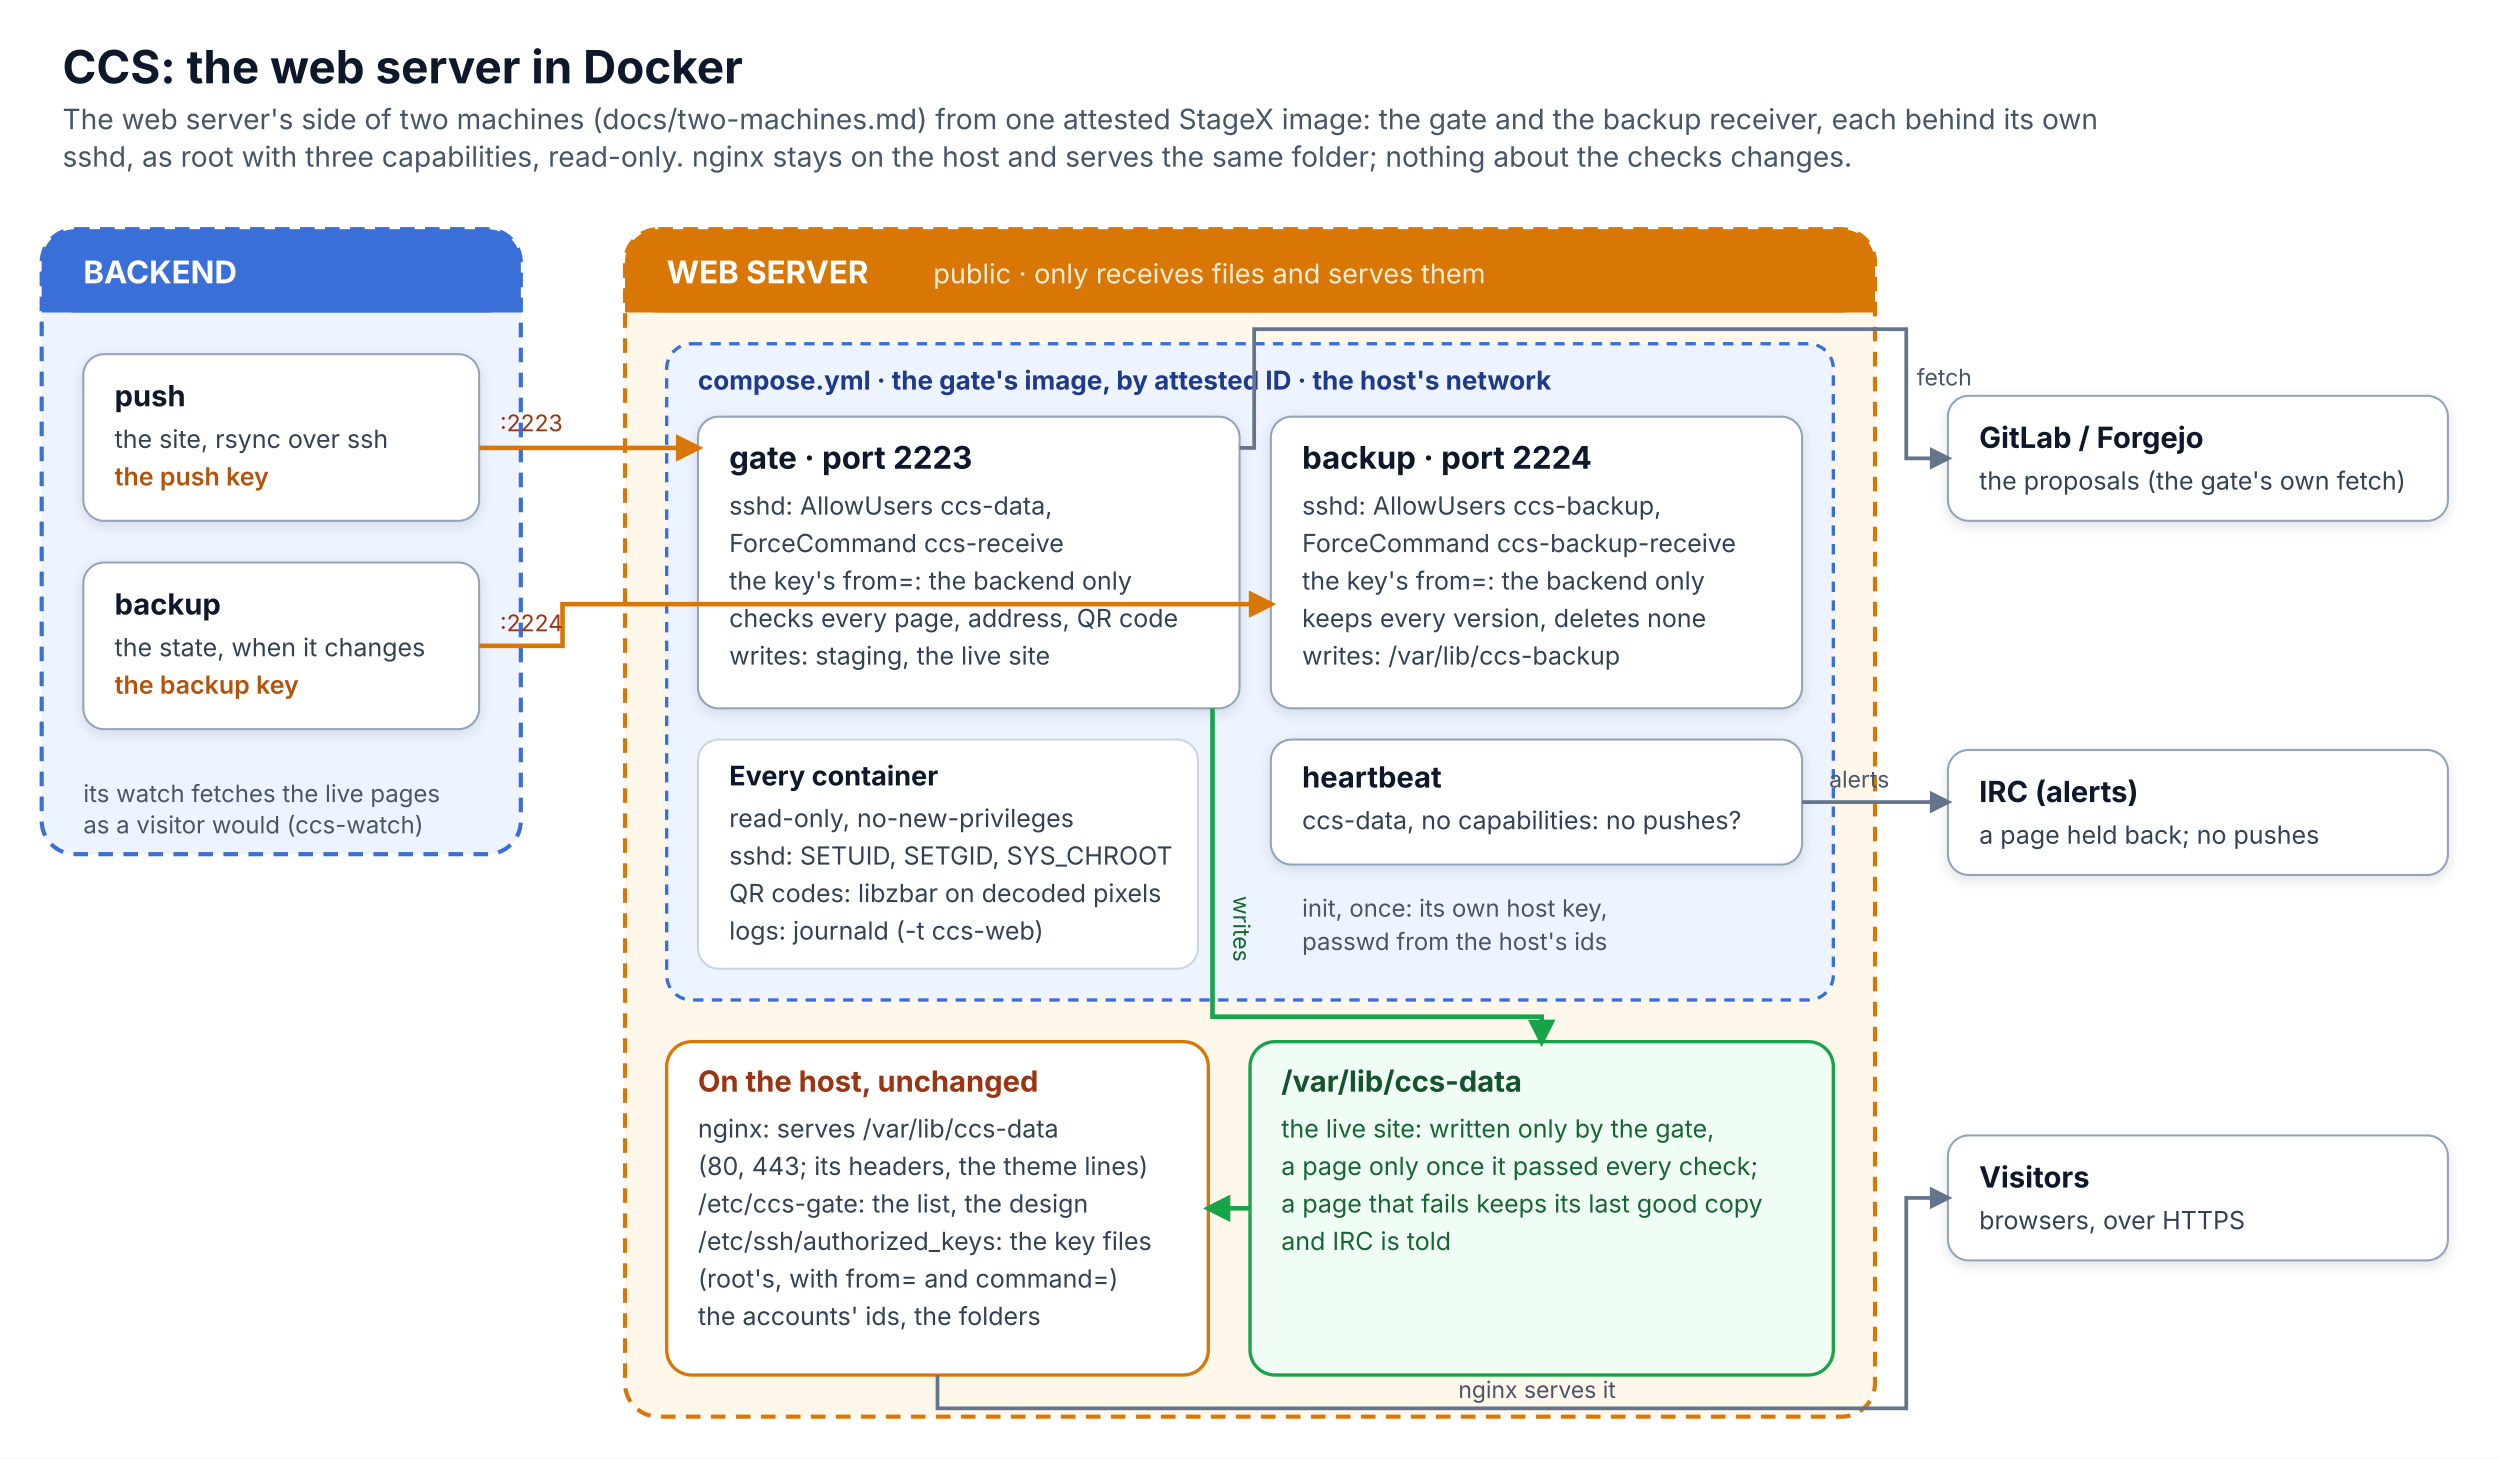
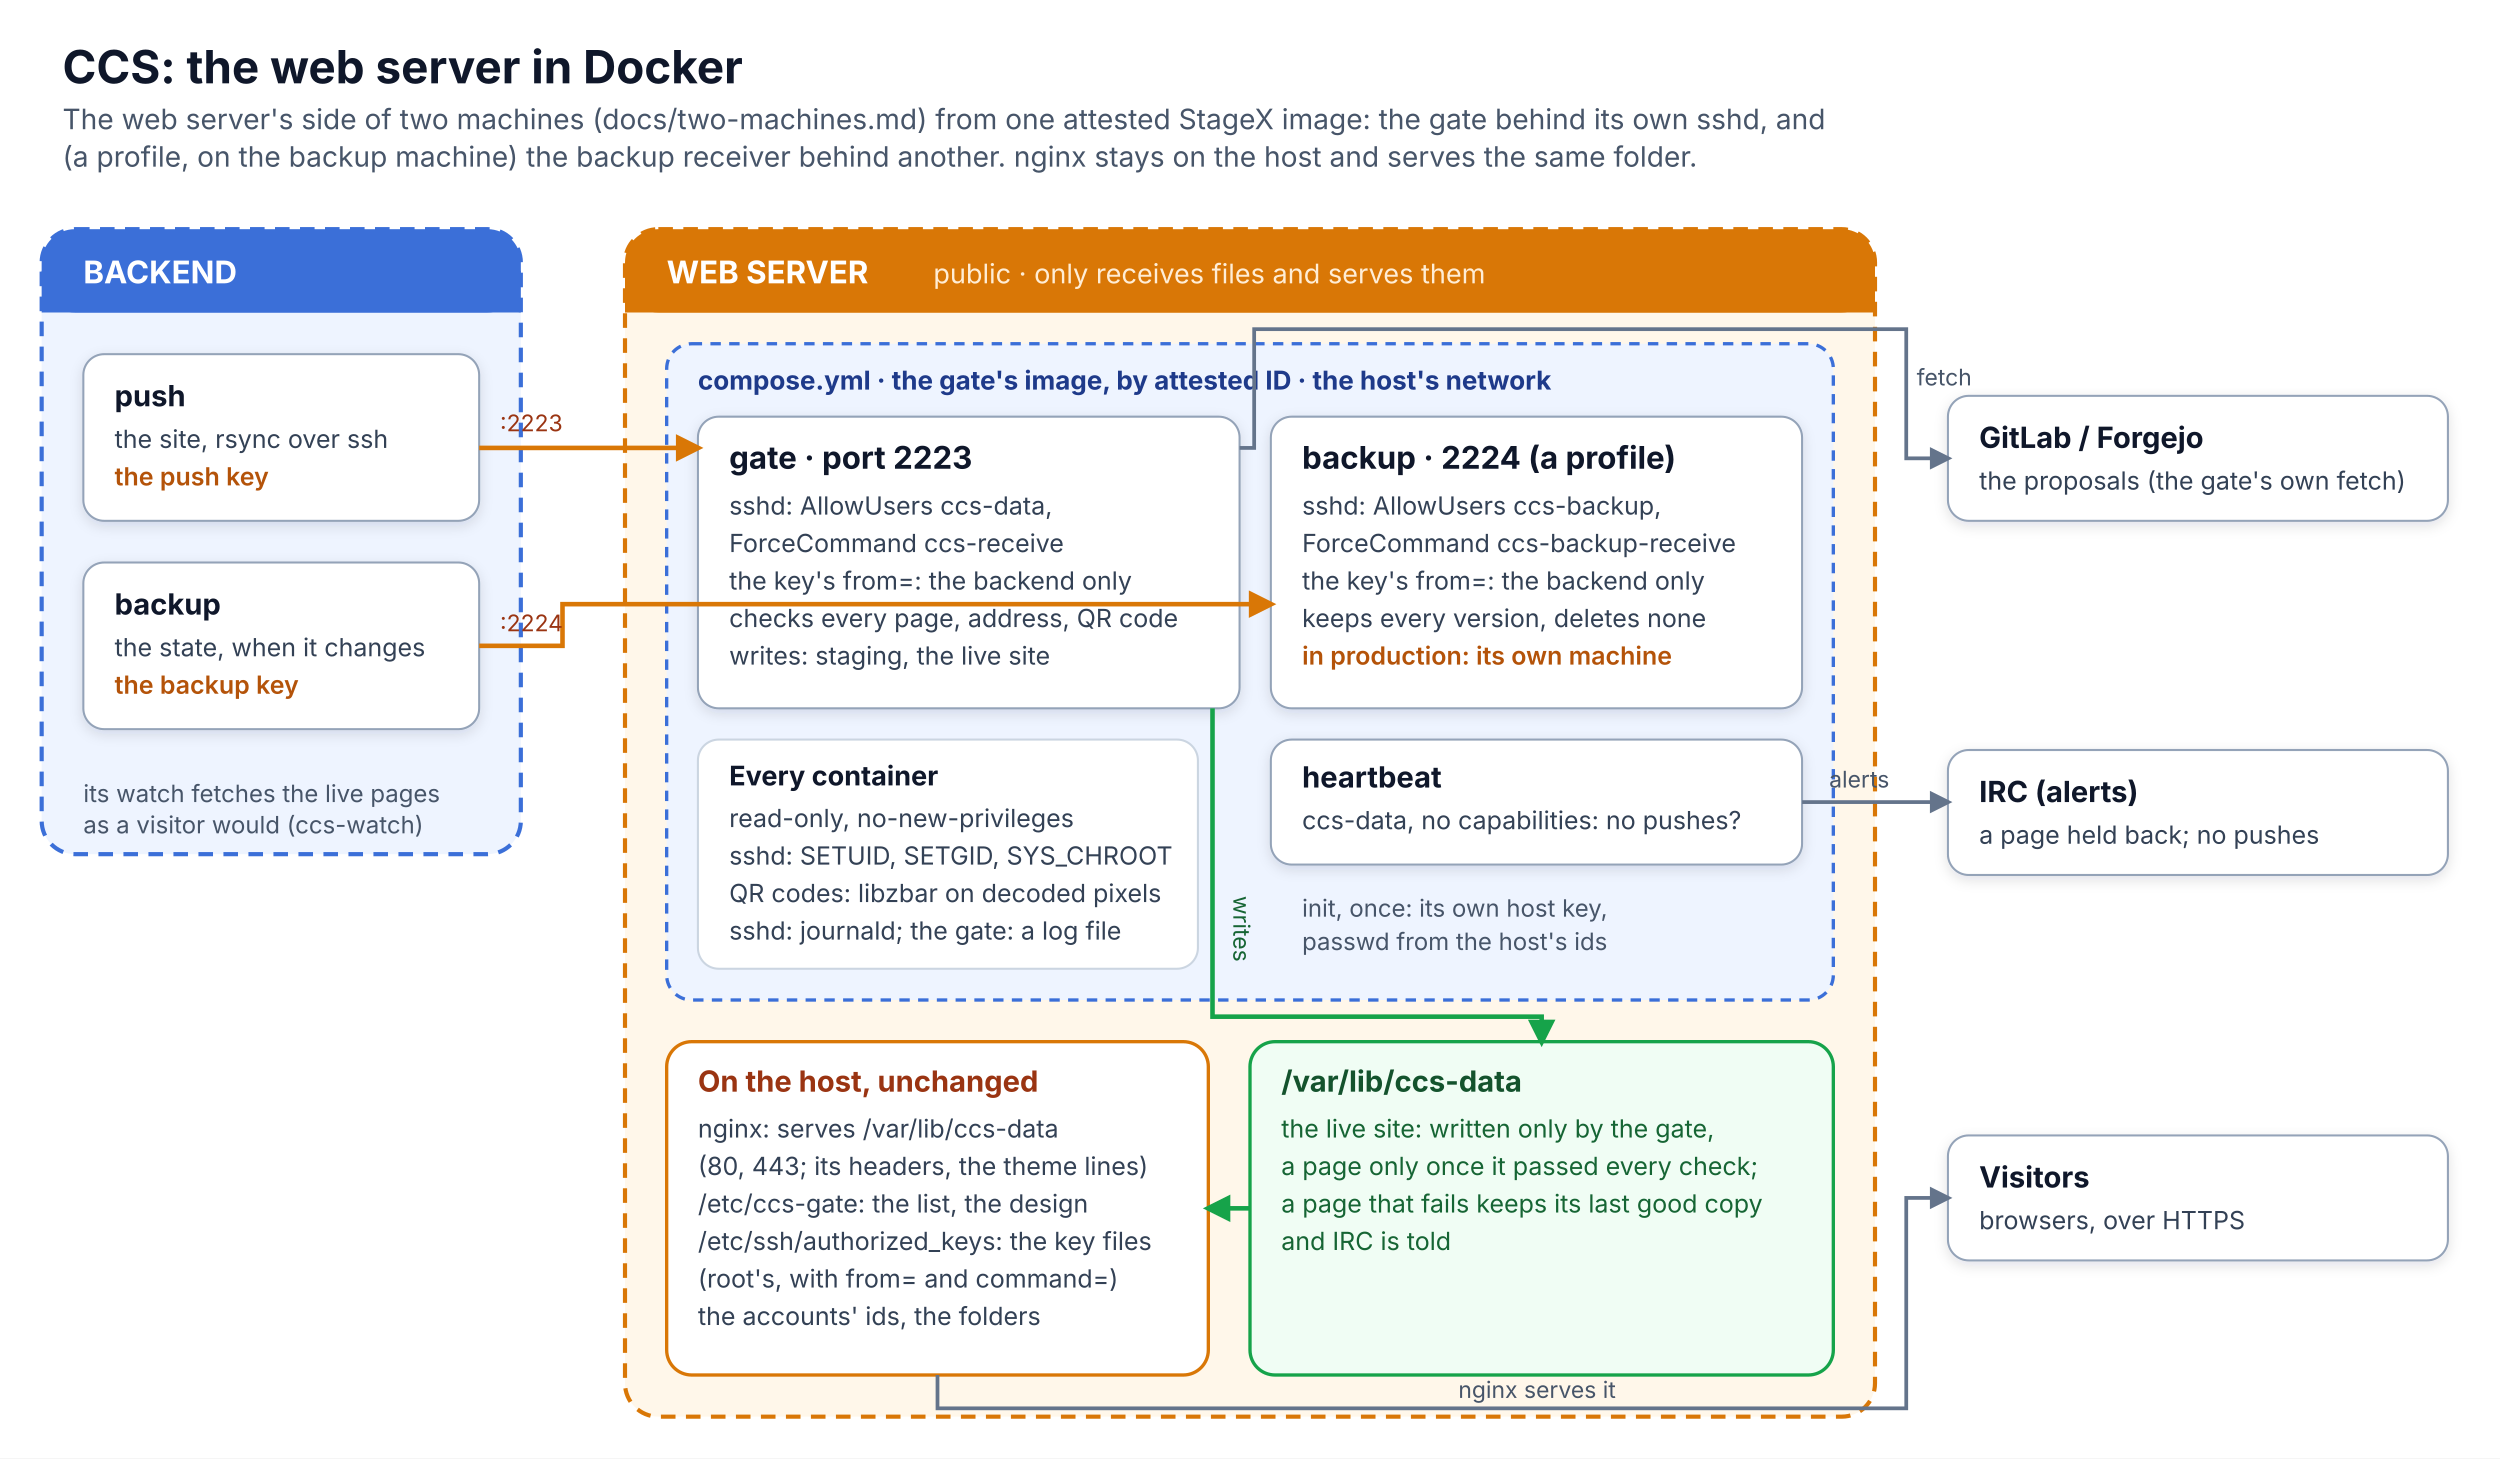
<svg xmlns="http://www.w3.org/2000/svg" viewBox="0 0 1200 700" width="1200" height="700" font-family="Inter, Helvetica, Arial, sans-serif">
  <defs>
    <filter id="sh" x="-10%" y="-10%" width="120%" height="130%">
      <feDropShadow dx="0" dy="2" stdDeviation="3" flood-color="#0f172a" flood-opacity="0.12" />
    </filter>
    <marker id="g" viewBox="0 0 10 10" refX="8" refY="5" markerWidth="6" markerHeight="6" orient="auto">
      <path d="M0,0 L10,5 L0,10 z" fill="#16a34a" />
    </marker>
    <marker id="s" viewBox="0 0 10 10" refX="8" refY="5" markerWidth="6" markerHeight="6" orient="auto">
      <path d="M0,0 L10,5 L0,10 z" fill="#64748b" />
    </marker>
    <marker id="o" viewBox="0 0 10 10" refX="8" refY="5" markerWidth="6" markerHeight="6" orient="auto">
      <path d="M0,0 L10,5 L0,10 z" fill="#d97706" />
    </marker>
  </defs>
  <rect width="1200" height="700" fill="#ffffff" />
  <text x="30" y="40" font-size="22" font-weight="700" fill="#0f172a">CCS: the web server in Docker</text>
-   <text x="30" y="62" font-size="13.5" fill="#475569">The web server's side of two machines (docs/two-machines.md) from one attested StageX image: the gate and the backup receiver, each behind its own</text>
-   <text x="30" y="80" font-size="13.5" fill="#475569">sshd, as root with three capabilities, read-only. nginx stays on the host and serves the same folder; nothing about the checks changes.</text>
+   <text x="30" y="62" font-size="13.5" fill="#475569">The web server's side of two machines (docs/two-machines.md) from one attested StageX image: the gate behind its own sshd, and</text>
+   <text x="30" y="80" font-size="13.5" fill="#475569">(a profile, on the backup machine) the backup receiver behind another. nginx stays on the host and serves the same folder.</text>
  <rect x="20" y="110" width="230" height="300" rx="16" fill="#eef4ff" stroke="#3b6fd8" stroke-width="2" stroke-dasharray="7 5" />
  <rect x="20" y="110" width="230" height="40" rx="16" fill="#3b6fd8" />
  <rect x="20" y="130" width="230" height="20" fill="#3b6fd8" />
  <text x="40" y="136" font-size="15" font-weight="700" fill="#ffffff">BACKEND</text>
  <g font-size="12" fill="#334155">
    <g filter="url(#sh)">
      <rect x="40" y="170" width="190" height="80" rx="10" fill="#ffffff" stroke="#94a3b8" />
    </g>
    <text x="55" y="195" font-size="14" font-weight="700" fill="#0f172a">push</text>
    <text x="55" y="215">the site, rsync over ssh</text>
    <text x="55" y="233" fill="#b45309" font-weight="600">the push key</text>
    <g filter="url(#sh)">
      <rect x="40" y="270" width="190" height="80" rx="10" fill="#ffffff" stroke="#94a3b8" />
    </g>
    <text x="55" y="295" font-size="14" font-weight="700" fill="#0f172a">backup</text>
    <text x="55" y="315">the state, when it changes</text>
    <text x="55" y="333" fill="#b45309" font-weight="600">the backup key</text>
  </g>
  <text x="40" y="385" font-size="11.5" fill="#475569">its watch fetches the live pages</text>
  <text x="40" y="400" font-size="11.5" fill="#475569">as a visitor would (ccs-watch)</text>
  <rect x="300" y="110" width="600" height="570" rx="16" fill="#fff7ea" stroke="#d97706" stroke-width="2" stroke-dasharray="7 5" />
  <rect x="300" y="110" width="600" height="40" rx="16" fill="#d97706" />
  <rect x="300" y="130" width="600" height="20" fill="#d97706" />
  <text x="320" y="136" font-size="15" font-weight="700" fill="#ffffff">WEB SERVER</text>
  <text x="448" y="136" font-size="13" fill="#ffedd5">public · only receives files and serves them</text>
  <rect x="320" y="165" width="560" height="315" rx="12" fill="#eef4ff" stroke="#3b6fd8" stroke-width="1.6" stroke-dasharray="5 4" />
  <text x="335" y="187" font-size="12.5" font-weight="700" fill="#1e3a8a">compose.yml · the gate's image, by attested ID · the host's network</text>
  <g font-size="12" fill="#334155">
    <g filter="url(#sh)">
      <rect x="335" y="200" width="260" height="140" rx="10" fill="#ffffff" stroke="#94a3b8" />
    </g>
    <text x="350" y="225" font-size="15" font-weight="700" fill="#0f172a">gate · port 2223</text>
    <text x="350" y="247">sshd: AllowUsers ccs-data,</text>
    <text x="350" y="265">ForceCommand ccs-receive</text>
    <text x="350" y="283">the key's from=: the backend only</text>
    <text x="350" y="301">checks every page, address, QR code</text>
    <text x="350" y="319">writes: staging, the live site</text>
    <g filter="url(#sh)">
      <rect x="610" y="200" width="255" height="140" rx="10" fill="#ffffff" stroke="#94a3b8" />
    </g>
-     <text x="625" y="225" font-size="15" font-weight="700" fill="#0f172a">backup · port 2224</text>
+     <text x="625" y="225" font-size="15" font-weight="700" fill="#0f172a">backup · 2224 (a profile)</text>
    <text x="625" y="247">sshd: AllowUsers ccs-backup,</text>
    <text x="625" y="265">ForceCommand ccs-backup-receive</text>
    <text x="625" y="283">the key's from=: the backend only</text>
    <text x="625" y="301">keeps every version, deletes none</text>
-     <text x="625" y="319">writes: /var/lib/ccs-backup</text>
+     <text x="625" y="319" fill="#b45309" font-weight="600">in production: its own machine</text>
    <g filter="url(#sh)">
      <rect x="610" y="355" width="255" height="60" rx="10" fill="#ffffff" stroke="#94a3b8" />
    </g>
    <text x="625" y="378" font-size="14" font-weight="700" fill="#0f172a">heartbeat</text>
    <text x="625" y="398">ccs-data, no capabilities: no pushes?</text>
    <rect x="335" y="355" width="240" height="110" rx="10" fill="#ffffff" stroke="#cbd5e1" />
    <text x="350" y="377" font-size="13" font-weight="700" fill="#0f172a">Every container</text>
    <text x="350" y="397">read-only, no-new-privileges</text>
    <text x="350" y="415">sshd: SETUID, SETGID, SYS_CHROOT</text>
    <text x="350" y="433">QR codes: libzbar on decoded pixels</text>
-     <text x="350" y="451">logs: journald (-t ccs-web)</text>
+     <text x="350" y="451">sshd: journald; the gate: a log file</text>
    <text x="625" y="440" font-size="11.5" fill="#475569">init, once: its own host key,</text>
    <text x="625" y="456" font-size="11.5" fill="#475569">passwd from the host's ids</text>
  </g>
  <rect x="320" y="500" width="260" height="160" rx="12" fill="#ffffff" stroke="#d97706" stroke-width="1.6" />
  <text x="335" y="524" font-size="14" font-weight="700" fill="#9a3412">On the host, unchanged</text>
  <g font-size="12" fill="#334155">
    <text x="335" y="546">nginx: serves /var/lib/ccs-data</text>
    <text x="335" y="564">(80, 443; its headers, the theme lines)</text>
    <text x="335" y="582">/etc/ccs-gate: the list, the design</text>
    <text x="335" y="600">/etc/ssh/authorized_keys: the key files</text>
    <text x="335" y="618">(root's, with from= and command=)</text>
    <text x="335" y="636">the accounts' ids, the folders</text>
  </g>
  <rect x="600" y="500" width="280" height="160" rx="12" fill="#f0fdf4" stroke="#16a34a" stroke-width="1.6" />
  <text x="615" y="524" font-size="14" font-weight="700" fill="#14532d">/var/lib/ccs-data</text>
  <g font-size="12" fill="#166534">
    <text x="615" y="546">the live site: written only by the gate,</text>
    <text x="615" y="564">a page only once it passed every check;</text>
    <text x="615" y="582">a page that fails keeps its last good copy</text>
    <text x="615" y="600">and IRC is told</text>
  </g>
  <g font-size="12" fill="#334155">
    <g filter="url(#sh)">
      <rect x="935" y="190" width="240" height="60" rx="10" fill="#ffffff" stroke="#94a3b8" />
    </g>
    <text x="950" y="215" font-size="14" font-weight="700" fill="#0f172a">GitLab / Forgejo</text>
    <text x="950" y="235">the proposals (the gate's own fetch)</text>
    <g filter="url(#sh)">
      <rect x="935" y="360" width="240" height="60" rx="10" fill="#ffffff" stroke="#94a3b8" />
    </g>
    <text x="950" y="385" font-size="14" font-weight="700" fill="#0f172a">IRC (alerts)</text>
    <text x="950" y="405">a page held back; no pushes</text>
    <g filter="url(#sh)">
      <rect x="935" y="545" width="240" height="60" rx="10" fill="#ffffff" stroke="#94a3b8" />
    </g>
    <text x="950" y="570" font-size="14" font-weight="700" fill="#0f172a">Visitors</text>
    <text x="950" y="590">browsers, over HTTPS</text>
  </g>
  <g fill="none" stroke-width="2.2">
    <path d="M230,215 H335" stroke="#d97706" marker-end="url(#o)" />
    <path d="M230,310 H270 V290 H610" stroke="#d97706" marker-end="url(#o)" />
    <path d="M582,340 V488 H740 V500" stroke="#16a34a" marker-end="url(#g)" />
    <path d="M600,580 H580" stroke="#16a34a" marker-end="url(#g)" />
  </g>
  <g fill="none" stroke="#64748b" stroke-width="1.8" marker-end="url(#s)">
    <path d="M595,215 H602 V158 H915 V220 H935" />
    <path d="M865,385 H935" />
    <path d="M450,660 V676 H915 V575 H935" />
  </g>
  <text x="240" y="207" font-size="11" fill="#9a3412">:2223</text>
  <text x="240" y="303" font-size="11" fill="#9a3412">:2224</text>
  <text x="920" y="185" font-size="11" fill="#475569">fetch</text>
  <text x="878" y="378" font-size="11" fill="#475569">alerts</text>
  <text x="700" y="671" font-size="11" fill="#475569">nginx serves it</text>
  <text x="592" y="430" font-size="11" fill="#166534" transform="rotate(90 592 430)">writes</text>
</svg>
